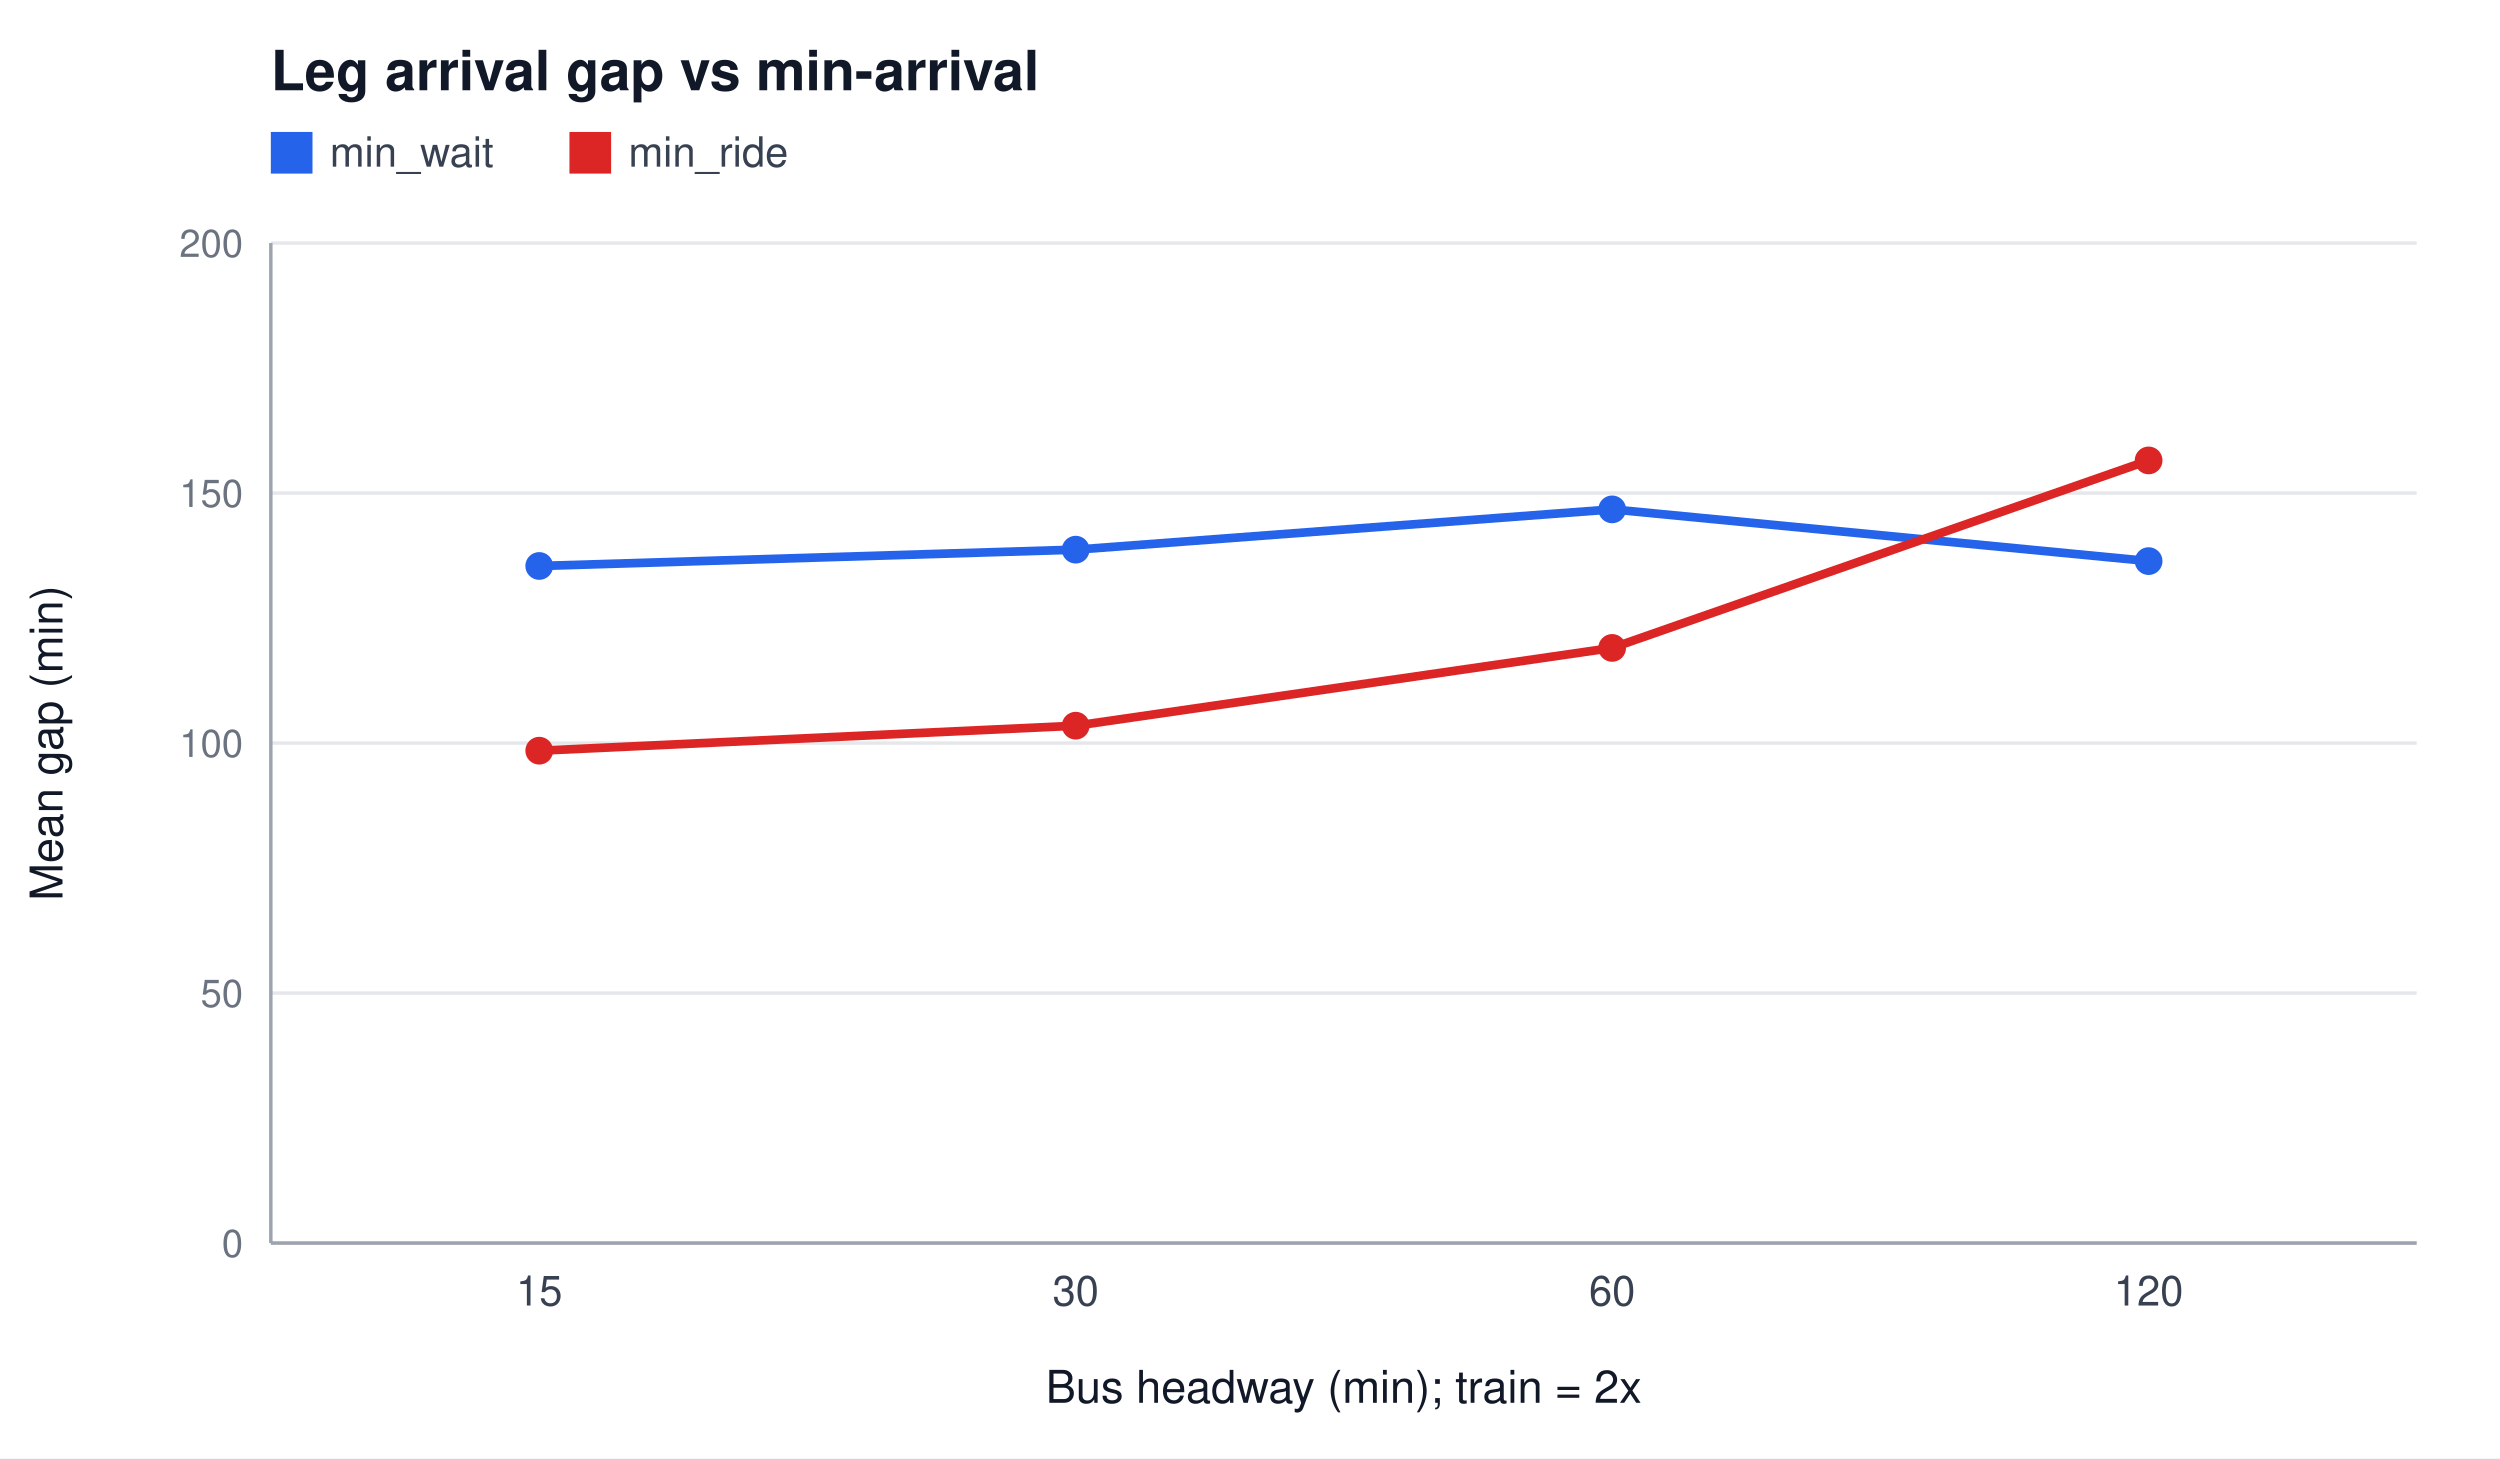
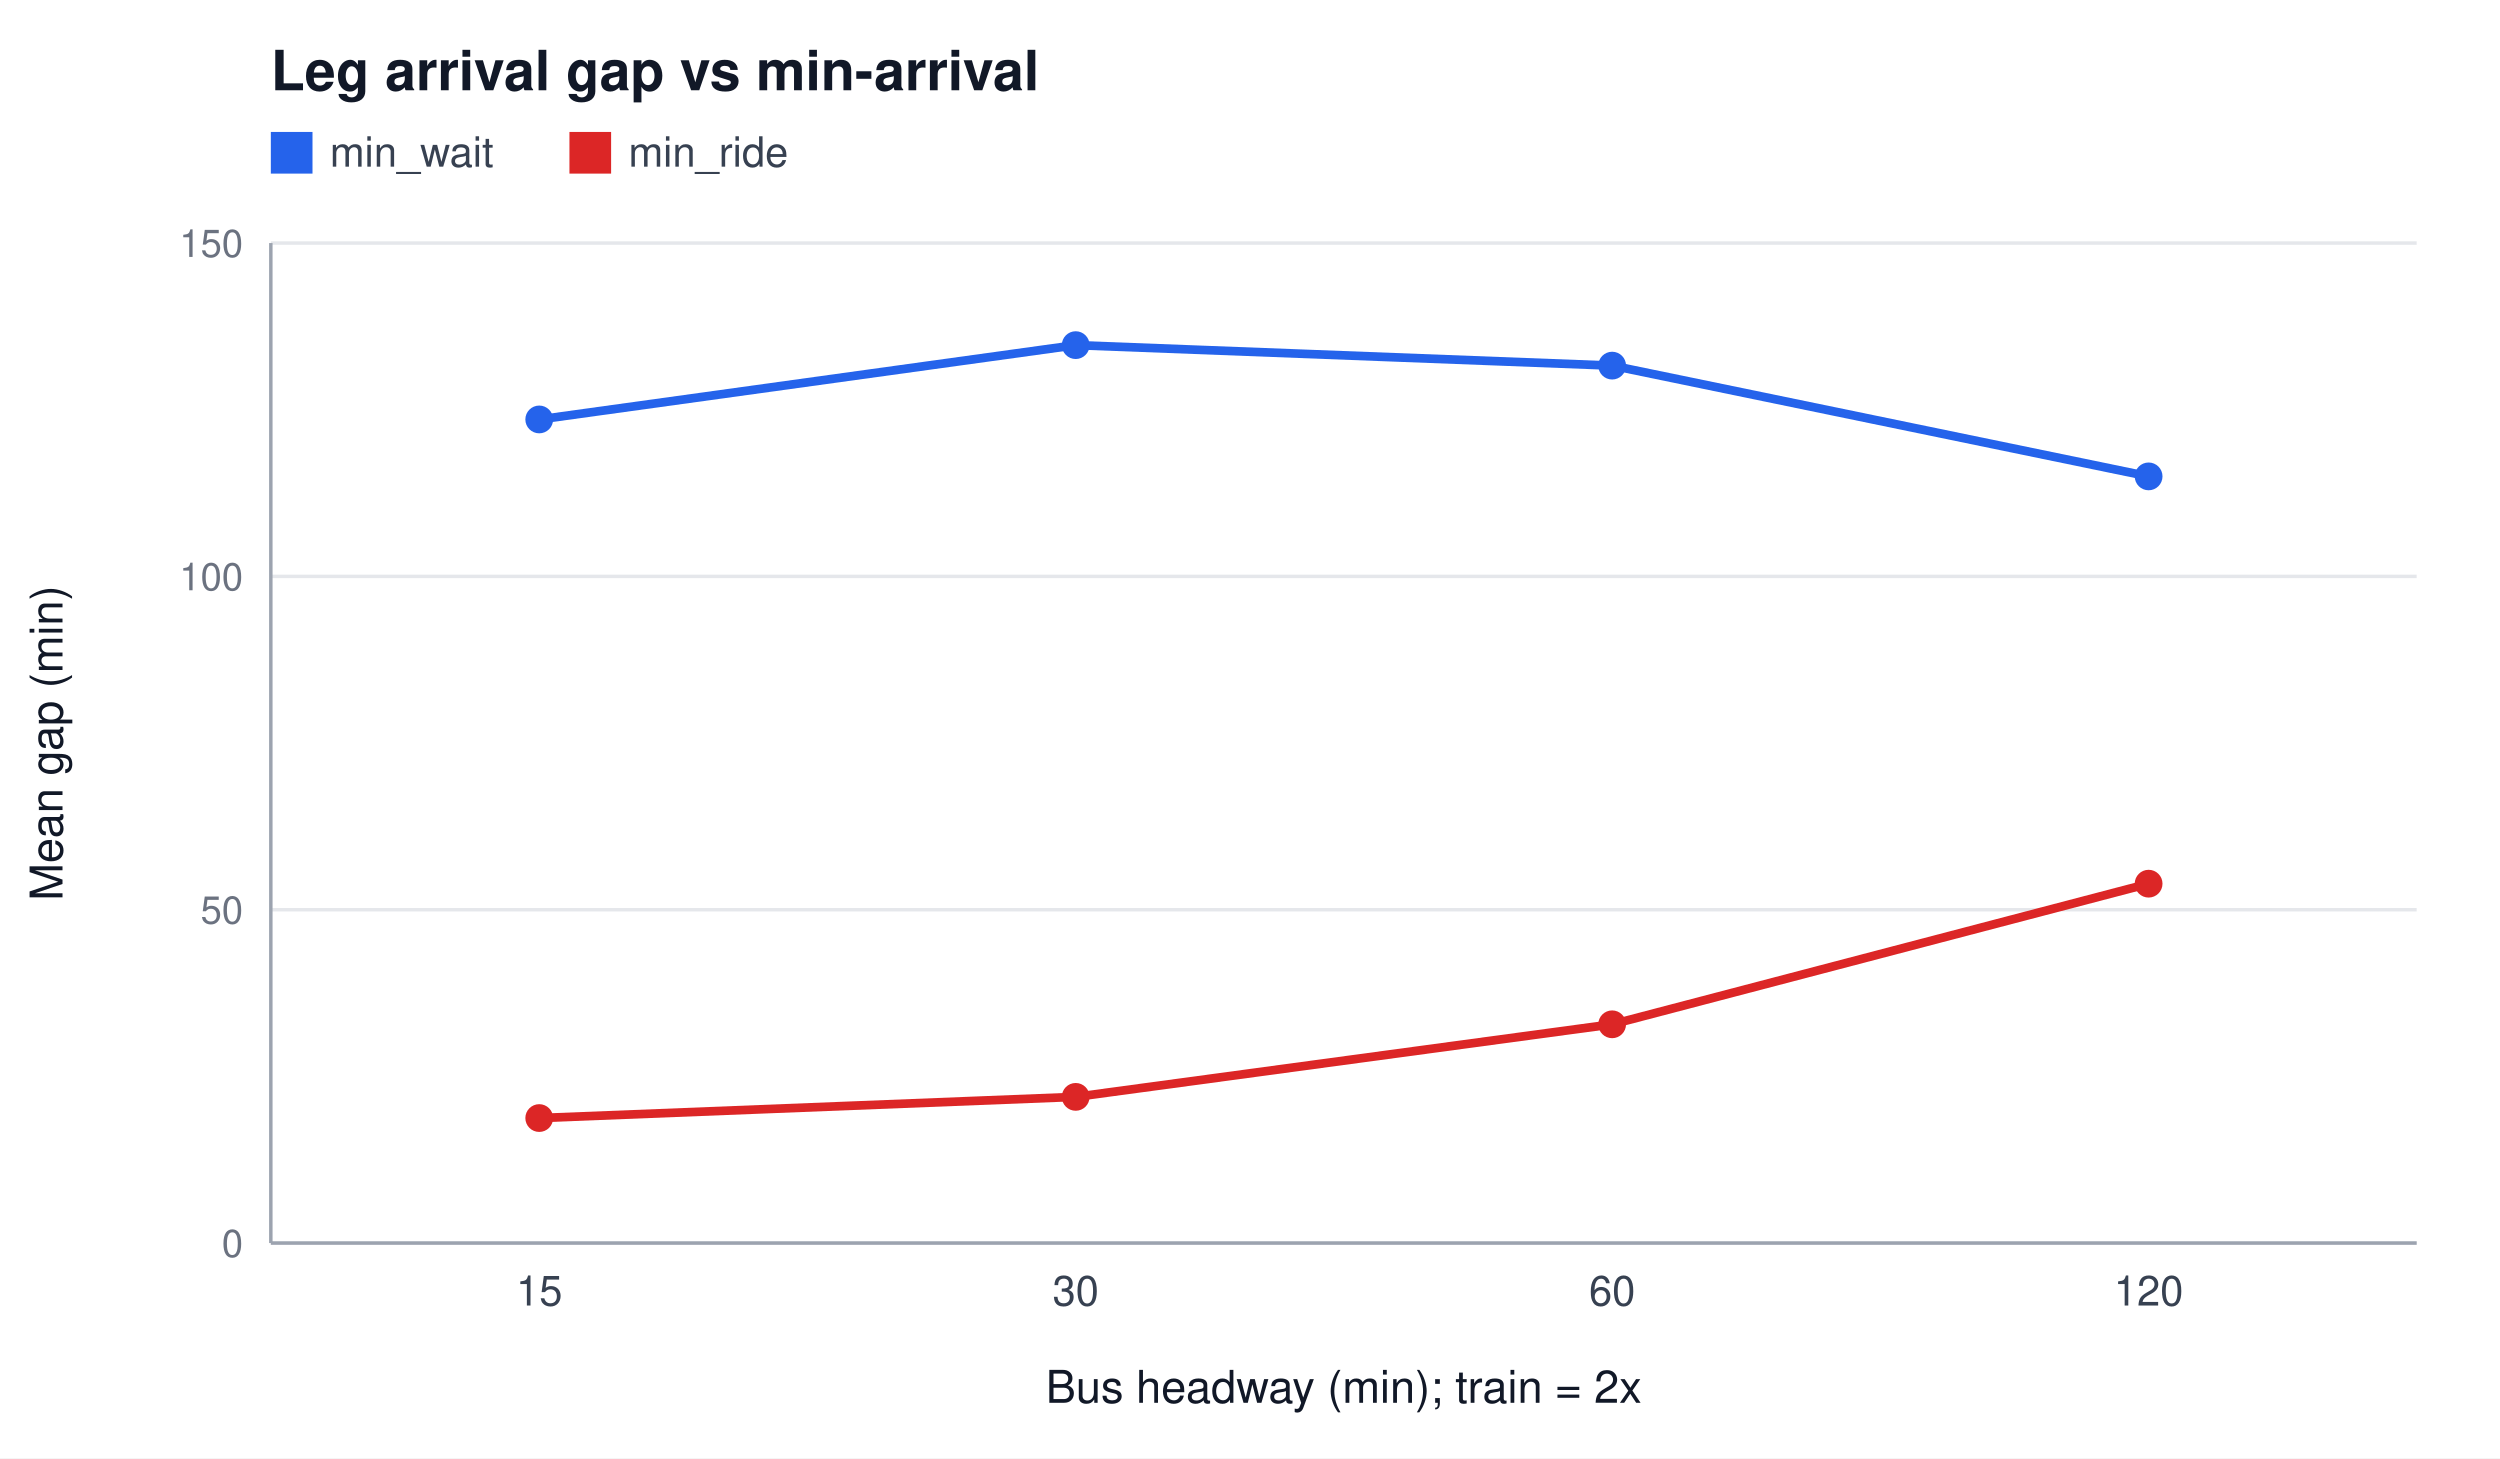
<svg xmlns="http://www.w3.org/2000/svg" width="720" height="420" viewBox="0 0 720 420" font-family="Helvetica, Arial, sans-serif">
  <rect width="100%" height="100%" fill="#ffffff" />
  <text x="78" y="26" font-size="16" font-weight="bold" fill="#111827">Leg arrival gap vs min-arrival</text>
  <rect x="78.0" y="38" width="12" height="12" fill="#2563eb" />
  <text x="95.0" y="48" font-size="12" fill="#374151">min_wait</text>
  <rect x="164.0" y="38" width="12" height="12" fill="#dc2626" />
  <text x="181.0" y="48" font-size="12" fill="#374151">min_ride</text>
  <line x1="78" x2="696" y1="358.0" y2="358.0" stroke="#e5e7eb" />
  <text x="70" y="362.0" text-anchor="end" font-size="11" fill="#6b7280">0</text>
-   <line x1="78" x2="696" y1="286.0" y2="286.0" stroke="#e5e7eb" />
-   <text x="70" y="290.0" text-anchor="end" font-size="11" fill="#6b7280">50</text>
-   <line x1="78" x2="696" y1="214.0" y2="214.0" stroke="#e5e7eb" />
-   <text x="70" y="218.0" text-anchor="end" font-size="11" fill="#6b7280">100</text>
-   <line x1="78" x2="696" y1="142.0" y2="142.0" stroke="#e5e7eb" />
-   <text x="70" y="146.0" text-anchor="end" font-size="11" fill="#6b7280">150</text>
+   <line x1="78" x2="696" y1="262.0" y2="262.0" stroke="#e5e7eb" />
+   <text x="70" y="266.0" text-anchor="end" font-size="11" fill="#6b7280">50</text>
+   <line x1="78" x2="696" y1="166.0" y2="166.0" stroke="#e5e7eb" />
+   <text x="70" y="170.0" text-anchor="end" font-size="11" fill="#6b7280">100</text>
  <line x1="78" x2="696" y1="70.0" y2="70.0" stroke="#e5e7eb" />
-   <text x="70" y="74.0" text-anchor="end" font-size="11" fill="#6b7280">200</text>
+   <text x="70" y="74.0" text-anchor="end" font-size="11" fill="#6b7280">150</text>
  <line x1="78" x2="78" y1="70" y2="358" stroke="#9ca3af" />
  <line x1="78" x2="696" y1="358" y2="358" stroke="#9ca3af" />
  <text x="155.3" y="376" text-anchor="middle" font-size="12" fill="#374151">15</text>
  <text x="309.8" y="376" text-anchor="middle" font-size="12" fill="#374151">30</text>
  <text x="464.3" y="376" text-anchor="middle" font-size="12" fill="#374151">60</text>
  <text x="618.8" y="376" text-anchor="middle" font-size="12" fill="#374151">120</text>
  <text x="387" y="404" text-anchor="middle" font-size="13" fill="#111827">Bus headway (min); train = 2x</text>
  <text transform="translate(18,214) rotate(-90)" text-anchor="middle" font-size="13" fill="#111827">Mean gap (min)</text>
-   <path d="M155.3,163.0 L309.8,158.3 L464.3,146.7 L618.8,161.6" fill="none" stroke="#2563eb" stroke-width="2.5" />
-   <circle cx="155.3" cy="163.0" r="4" fill="#2563eb" />
-   <circle cx="309.8" cy="158.3" r="4" fill="#2563eb" />
-   <circle cx="464.3" cy="146.7" r="4" fill="#2563eb" />
-   <circle cx="618.8" cy="161.6" r="4" fill="#2563eb" />
-   <path d="M155.3,216.2 L309.8,209.0 L464.3,186.6 L618.8,132.6" fill="none" stroke="#dc2626" stroke-width="2.5" />
-   <circle cx="155.3" cy="216.2" r="4" fill="#dc2626" />
-   <circle cx="309.8" cy="209.0" r="4" fill="#dc2626" />
-   <circle cx="464.3" cy="186.6" r="4" fill="#dc2626" />
-   <circle cx="618.8" cy="132.6" r="4" fill="#dc2626" />
+   <path d="M155.3,120.8 L309.8,99.4 L464.3,105.3 L618.8,137.2" fill="none" stroke="#2563eb" stroke-width="2.5" />
+   <circle cx="155.3" cy="120.8" r="4" fill="#2563eb" />
+   <circle cx="309.8" cy="99.4" r="4" fill="#2563eb" />
+   <circle cx="464.3" cy="105.3" r="4" fill="#2563eb" />
+   <circle cx="618.8" cy="137.2" r="4" fill="#2563eb" />
+   <path d="M155.3,322.0 L309.8,315.9 L464.3,295.0 L618.8,254.5" fill="none" stroke="#dc2626" stroke-width="2.5" />
+   <circle cx="155.3" cy="322.0" r="4" fill="#dc2626" />
+   <circle cx="309.8" cy="315.9" r="4" fill="#dc2626" />
+   <circle cx="464.3" cy="295.0" r="4" fill="#dc2626" />
+   <circle cx="618.8" cy="254.5" r="4" fill="#dc2626" />
</svg>
